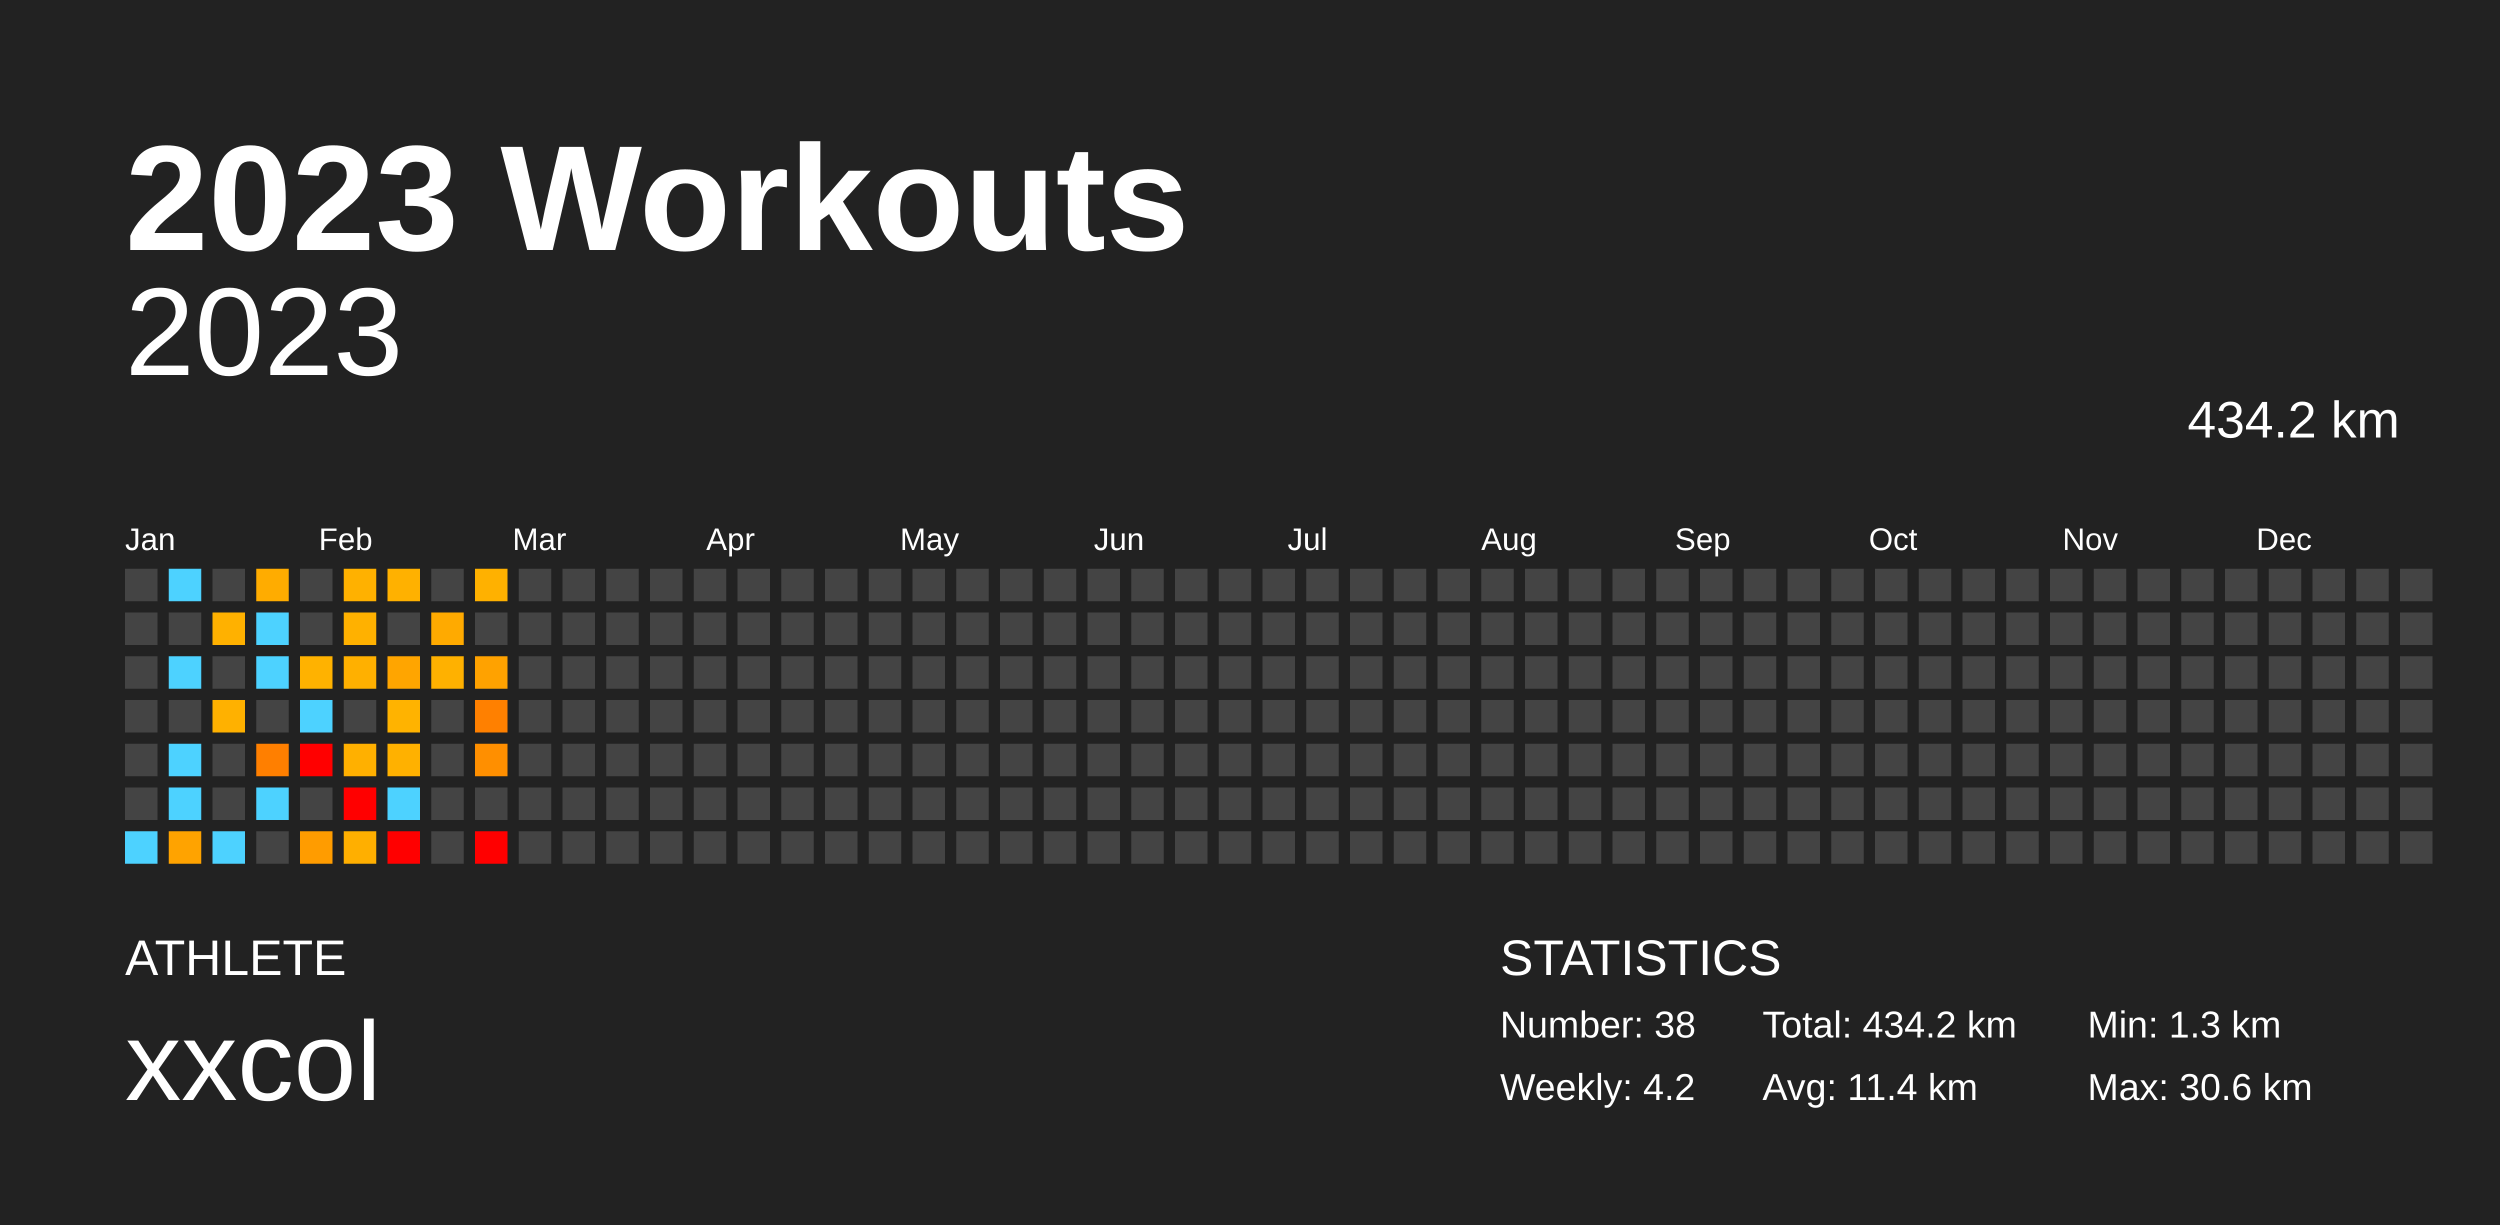
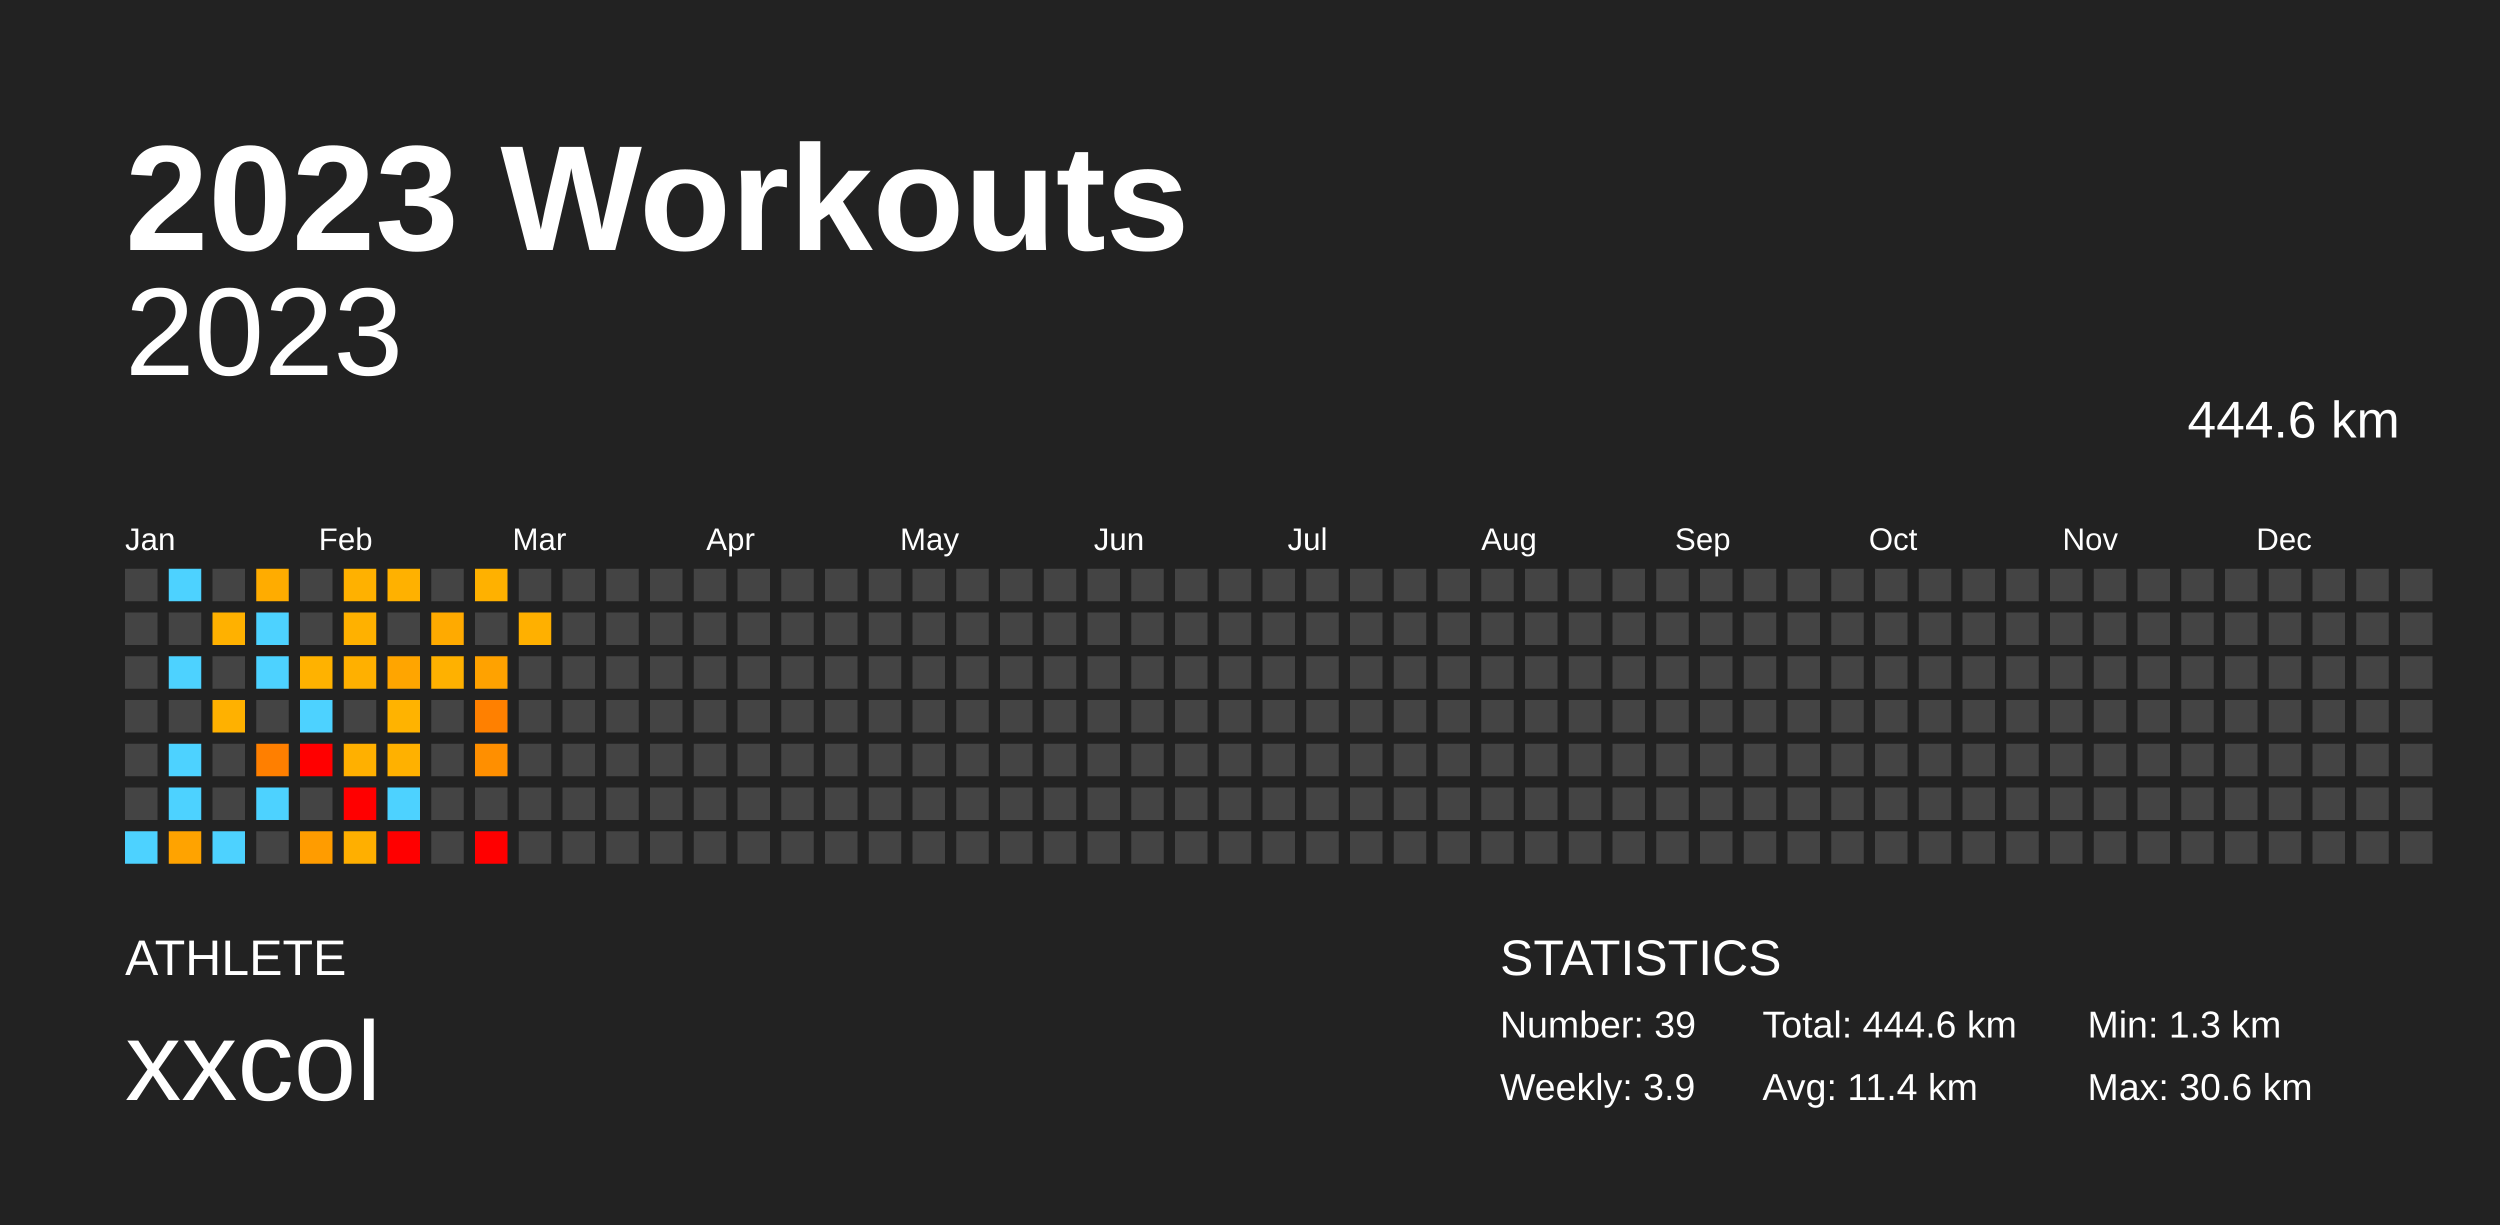
<svg xmlns="http://www.w3.org/2000/svg" baseProfile="full" height="98mm" version="1.1" viewBox="0,0,200,98" width="200mm">
  <defs />
  <rect fill="#222222" height="98" width="200" x="0" y="0" />
  <text fill="#FFFFFF" style="font-size:12px; font-family:Arial; font-weight:bold;" x="10" y="20">2023 Workouts</text>
  <text fill="#FFFFFF" style="font-size:4px; font-family:Arial" x="10" y="78">ATHLETE</text>
  <text fill="#FFFFFF" style="font-size:9px; font-family:Arial" x="10" y="88">xxcol</text>
  <text fill="#FFFFFF" style="font-size:4px; font-family:Arial" x="120" y="78">STATISTICS</text>
-   <text fill="#FFFFFF" style="font-size:3px; font-family:Arial" x="120" y="83">Number: 38</text>
-   <text fill="#FFFFFF" style="font-size:3px; font-family:Arial" x="120" y="88">Weekly: 4.2</text>
-   <text fill="#FFFFFF" style="font-size:3px; font-family:Arial" x="141" y="83">Total: 434.2 km</text>
+   <text fill="#FFFFFF" style="font-size:3px; font-family:Arial" x="120" y="83">Number: 39</text>
+   <text fill="#FFFFFF" style="font-size:3px; font-family:Arial" x="120" y="88">Weekly: 3.9</text>
+   <text fill="#FFFFFF" style="font-size:3px; font-family:Arial" x="141" y="83">Total: 444.6 km</text>
  <text fill="#FFFFFF" style="font-size:3px; font-family:Arial" x="141" y="88">Avg: 11.4 km</text>
  <text fill="#FFFFFF" style="font-size:3px; font-family:Arial" x="167" y="83">Min: 1.3 km</text>
  <text fill="#FFFFFF" style="font-size:3px; font-family:Arial" x="167" y="88">Max: 30.6 km</text>
  <text alignment-baseline="hanging" fill="#FFFFFF" style="font-size:10.0px; font-family:Arial;" x="10" y="30">2023</text>
-   <text alignment-baseline="hanging" fill="#FFFFFF" style="font-size:4.125px; font-family:Arial;" x="175" y="35">434.2 km</text>
+   <text alignment-baseline="hanging" fill="#FFFFFF" style="font-size:4.125px; font-family:Arial;" x="175" y="35">444.6 km</text>
  <text fill="#FFFFFF" style="font-size:2.5px; font-family:Arial" x="10.0" y="44">Jan</text>
  <text fill="#FFFFFF" style="font-size:2.5px; font-family:Arial" x="25.5" y="44">Feb</text>
  <text fill="#FFFFFF" style="font-size:2.5px; font-family:Arial" x="41.0" y="44">Mar</text>
  <text fill="#FFFFFF" style="font-size:2.5px; font-family:Arial" x="56.5" y="44">Apr</text>
  <text fill="#FFFFFF" style="font-size:2.5px; font-family:Arial" x="72.0" y="44">May</text>
  <text fill="#FFFFFF" style="font-size:2.5px; font-family:Arial" x="87.5" y="44">Jun</text>
  <text fill="#FFFFFF" style="font-size:2.5px; font-family:Arial" x="103.0" y="44">Jul</text>
  <text fill="#FFFFFF" style="font-size:2.5px; font-family:Arial" x="118.5" y="44">Aug</text>
  <text fill="#FFFFFF" style="font-size:2.5px; font-family:Arial" x="134.0" y="44">Sep</text>
  <text fill="#FFFFFF" style="font-size:2.5px; font-family:Arial" x="149.5" y="44">Oct</text>
  <text fill="#FFFFFF" style="font-size:2.5px; font-family:Arial" x="165.0" y="44">Nov</text>
  <text fill="#FFFFFF" style="font-size:2.5px; font-family:Arial" x="180.5" y="44">Dec</text>
  <rect fill="#444444" height="2.6" width="2.6" x="10.0" y="45.5" />
  <rect fill="#444444" height="2.6" width="2.6" x="10.0" y="49.0" />
  <rect fill="#444444" height="2.6" width="2.6" x="10.0" y="52.5" />
  <rect fill="#444444" height="2.6" width="2.6" x="10.0" y="56.0" />
  <rect fill="#444444" height="2.6" width="2.6" x="10.0" y="59.5" />
  <rect fill="#444444" height="2.6" width="2.6" x="10.0" y="63.0" />
  <rect fill="#4dd2ff" height="2.6" width="2.6" x="10.0" y="66.5" />
  <rect fill="#4dd2ff" height="2.6" width="2.6" x="13.5" y="45.5" />
  <rect fill="#444444" height="2.6" width="2.6" x="13.5" y="49.0" />
  <rect fill="#4dd2ff" height="2.6" width="2.6" x="13.5" y="52.5" />
  <rect fill="#444444" height="2.6" width="2.6" x="13.5" y="56.0" />
  <rect fill="#4dd2ff" height="2.6" width="2.6" x="13.5" y="59.5" />
  <rect fill="#4dd2ff" height="2.6" width="2.6" x="13.5" y="63.0" />
  <rect fill="#ffa300" height="2.6" width="2.6" x="13.5" y="66.5" />
  <rect fill="#444444" height="2.6" width="2.6" x="17.0" y="45.5" />
  <rect fill="#ffb100" height="2.6" width="2.6" x="17.0" y="49.0" />
  <rect fill="#444444" height="2.6" width="2.6" x="17.0" y="52.5" />
  <rect fill="#ffb100" height="2.6" width="2.6" x="17.0" y="56.0" />
  <rect fill="#444444" height="2.6" width="2.6" x="17.0" y="59.5" />
  <rect fill="#444444" height="2.6" width="2.6" x="17.0" y="63.0" />
  <rect fill="#4dd2ff" height="2.6" width="2.6" x="17.0" y="66.5" />
  <rect fill="#ffac00" height="2.6" width="2.6" x="20.5" y="45.5" />
  <rect fill="#4dd2ff" height="2.6" width="2.6" x="20.5" y="49.0" />
  <rect fill="#4dd2ff" height="2.6" width="2.6" x="20.5" y="52.5" />
  <rect fill="#444444" height="2.6" width="2.6" x="20.5" y="56.0" />
  <rect fill="#ff7f00" height="2.6" width="2.6" x="20.5" y="59.5" />
  <rect fill="#4dd2ff" height="2.6" width="2.6" x="20.5" y="63.0" />
  <rect fill="#444444" height="2.6" width="2.6" x="20.5" y="66.5" />
  <rect fill="#444444" height="2.6" width="2.6" x="24.0" y="45.5" />
  <rect fill="#444444" height="2.6" width="2.6" x="24.0" y="49.0" />
  <rect fill="#ffb200" height="2.6" width="2.6" x="24.0" y="52.5" />
  <rect fill="#4dd2ff" height="2.6" width="2.6" x="24.0" y="56.0" />
  <rect fill="red" height="2.6" width="2.6" x="24.0" y="59.5" />
  <rect fill="#444444" height="2.6" width="2.6" x="24.0" y="63.0" />
  <rect fill="#ff9c00" height="2.6" width="2.6" x="24.0" y="66.5" />
  <rect fill="#ffb100" height="2.6" width="2.6" x="27.5" y="45.5" />
  <rect fill="#ffb100" height="2.6" width="2.6" x="27.5" y="49.0" />
  <rect fill="#ffb000" height="2.6" width="2.6" x="27.5" y="52.5" />
  <rect fill="#444444" height="2.6" width="2.6" x="27.5" y="56.0" />
  <rect fill="#ffb000" height="2.6" width="2.6" x="27.5" y="59.5" />
  <rect fill="red" height="2.6" width="2.6" x="27.5" y="63.0" />
  <rect fill="#ffaf00" height="2.6" width="2.6" x="27.5" y="66.5" />
  <rect fill="#ffb100" height="2.6" width="2.6" x="31.0" y="45.5" />
  <rect fill="#444444" height="2.6" width="2.6" x="31.0" y="49.0" />
  <rect fill="#ffa500" height="2.6" width="2.6" x="31.0" y="52.5" />
  <rect fill="#ffb300" height="2.6" width="2.6" x="31.0" y="56.0" />
  <rect fill="#ffb100" height="2.6" width="2.6" x="31.0" y="59.5" />
  <rect fill="#4dd2ff" height="2.6" width="2.6" x="31.0" y="63.0" />
  <rect fill="red" height="2.6" width="2.6" x="31.0" y="66.5" />
  <rect fill="#444444" height="2.6" width="2.6" x="34.5" y="45.5" />
  <rect fill="#ffaa00" height="2.6" width="2.6" x="34.5" y="49.0" />
  <rect fill="#ffb100" height="2.6" width="2.6" x="34.5" y="52.5" />
  <rect fill="#444444" height="2.6" width="2.6" x="34.5" y="56.0" />
  <rect fill="#444444" height="2.6" width="2.6" x="34.5" y="59.5" />
  <rect fill="#444444" height="2.6" width="2.6" x="34.5" y="63.0" />
  <rect fill="#444444" height="2.6" width="2.6" x="34.5" y="66.5" />
  <rect fill="#ffb100" height="2.6" width="2.6" x="38.0" y="45.5" />
  <rect fill="#444444" height="2.6" width="2.6" x="38.0" y="49.0" />
  <rect fill="#ffa200" height="2.6" width="2.6" x="38.0" y="52.5" />
  <rect fill="#ff8000" height="2.6" width="2.6" x="38.0" y="56.0" />
  <rect fill="#ff8f00" height="2.6" width="2.6" x="38.0" y="59.5" />
  <rect fill="#444444" height="2.6" width="2.6" x="38.0" y="63.0" />
  <rect fill="red" height="2.6" width="2.6" x="38.0" y="66.5" />
  <rect fill="#444444" height="2.6" width="2.6" x="41.5" y="45.5" />
-   <rect fill="#444444" height="2.6" width="2.6" x="41.5" y="49.0" />
+   <rect fill="#ffb000" height="2.6" width="2.6" x="41.5" y="49.0" />
  <rect fill="#444444" height="2.6" width="2.6" x="41.5" y="52.5" />
  <rect fill="#444444" height="2.6" width="2.6" x="41.5" y="56.0" />
  <rect fill="#444444" height="2.6" width="2.6" x="41.5" y="59.5" />
  <rect fill="#444444" height="2.6" width="2.6" x="41.5" y="63.0" />
  <rect fill="#444444" height="2.6" width="2.6" x="41.5" y="66.5" />
  <rect fill="#444444" height="2.6" width="2.6" x="45.0" y="45.5" />
  <rect fill="#444444" height="2.6" width="2.6" x="45.0" y="49.0" />
  <rect fill="#444444" height="2.6" width="2.6" x="45.0" y="52.5" />
  <rect fill="#444444" height="2.6" width="2.6" x="45.0" y="56.0" />
  <rect fill="#444444" height="2.6" width="2.6" x="45.0" y="59.5" />
  <rect fill="#444444" height="2.6" width="2.6" x="45.0" y="63.0" />
  <rect fill="#444444" height="2.6" width="2.6" x="45.0" y="66.5" />
  <rect fill="#444444" height="2.6" width="2.6" x="48.5" y="45.5" />
  <rect fill="#444444" height="2.6" width="2.6" x="48.5" y="49.0" />
  <rect fill="#444444" height="2.6" width="2.6" x="48.5" y="52.5" />
  <rect fill="#444444" height="2.6" width="2.6" x="48.5" y="56.0" />
  <rect fill="#444444" height="2.6" width="2.6" x="48.5" y="59.5" />
  <rect fill="#444444" height="2.6" width="2.6" x="48.5" y="63.0" />
  <rect fill="#444444" height="2.6" width="2.6" x="48.5" y="66.5" />
  <rect fill="#444444" height="2.6" width="2.6" x="52.0" y="45.5" />
  <rect fill="#444444" height="2.6" width="2.6" x="52.0" y="49.0" />
  <rect fill="#444444" height="2.6" width="2.6" x="52.0" y="52.5" />
  <rect fill="#444444" height="2.6" width="2.6" x="52.0" y="56.0" />
  <rect fill="#444444" height="2.6" width="2.6" x="52.0" y="59.5" />
  <rect fill="#444444" height="2.6" width="2.6" x="52.0" y="63.0" />
  <rect fill="#444444" height="2.6" width="2.6" x="52.0" y="66.5" />
  <rect fill="#444444" height="2.6" width="2.6" x="55.5" y="45.5" />
  <rect fill="#444444" height="2.6" width="2.6" x="55.5" y="49.0" />
  <rect fill="#444444" height="2.6" width="2.6" x="55.5" y="52.5" />
  <rect fill="#444444" height="2.6" width="2.6" x="55.5" y="56.0" />
  <rect fill="#444444" height="2.6" width="2.6" x="55.5" y="59.5" />
  <rect fill="#444444" height="2.6" width="2.6" x="55.5" y="63.0" />
  <rect fill="#444444" height="2.6" width="2.6" x="55.5" y="66.5" />
  <rect fill="#444444" height="2.6" width="2.6" x="59.0" y="45.5" />
  <rect fill="#444444" height="2.6" width="2.6" x="59.0" y="49.0" />
  <rect fill="#444444" height="2.6" width="2.6" x="59.0" y="52.5" />
  <rect fill="#444444" height="2.6" width="2.6" x="59.0" y="56.0" />
  <rect fill="#444444" height="2.6" width="2.6" x="59.0" y="59.5" />
  <rect fill="#444444" height="2.6" width="2.6" x="59.0" y="63.0" />
  <rect fill="#444444" height="2.6" width="2.6" x="59.0" y="66.5" />
  <rect fill="#444444" height="2.6" width="2.6" x="62.5" y="45.5" />
  <rect fill="#444444" height="2.6" width="2.6" x="62.5" y="49.0" />
  <rect fill="#444444" height="2.6" width="2.6" x="62.5" y="52.5" />
  <rect fill="#444444" height="2.6" width="2.6" x="62.5" y="56.0" />
  <rect fill="#444444" height="2.6" width="2.6" x="62.5" y="59.5" />
  <rect fill="#444444" height="2.6" width="2.6" x="62.5" y="63.0" />
  <rect fill="#444444" height="2.6" width="2.6" x="62.5" y="66.5" />
  <rect fill="#444444" height="2.6" width="2.6" x="66.0" y="45.5" />
  <rect fill="#444444" height="2.6" width="2.6" x="66.0" y="49.0" />
  <rect fill="#444444" height="2.6" width="2.6" x="66.0" y="52.5" />
  <rect fill="#444444" height="2.6" width="2.6" x="66.0" y="56.0" />
  <rect fill="#444444" height="2.6" width="2.6" x="66.0" y="59.5" />
  <rect fill="#444444" height="2.6" width="2.6" x="66.0" y="63.0" />
  <rect fill="#444444" height="2.6" width="2.6" x="66.0" y="66.5" />
  <rect fill="#444444" height="2.6" width="2.6" x="69.5" y="45.5" />
  <rect fill="#444444" height="2.6" width="2.6" x="69.5" y="49.0" />
  <rect fill="#444444" height="2.6" width="2.6" x="69.5" y="52.5" />
  <rect fill="#444444" height="2.6" width="2.6" x="69.5" y="56.0" />
  <rect fill="#444444" height="2.6" width="2.6" x="69.5" y="59.5" />
  <rect fill="#444444" height="2.6" width="2.6" x="69.5" y="63.0" />
  <rect fill="#444444" height="2.6" width="2.6" x="69.5" y="66.5" />
  <rect fill="#444444" height="2.6" width="2.6" x="73.0" y="45.5" />
  <rect fill="#444444" height="2.6" width="2.6" x="73.0" y="49.0" />
  <rect fill="#444444" height="2.6" width="2.6" x="73.0" y="52.5" />
  <rect fill="#444444" height="2.6" width="2.6" x="73.0" y="56.0" />
  <rect fill="#444444" height="2.6" width="2.6" x="73.0" y="59.5" />
  <rect fill="#444444" height="2.6" width="2.6" x="73.0" y="63.0" />
  <rect fill="#444444" height="2.6" width="2.6" x="73.0" y="66.5" />
  <rect fill="#444444" height="2.6" width="2.6" x="76.5" y="45.5" />
  <rect fill="#444444" height="2.6" width="2.6" x="76.5" y="49.0" />
  <rect fill="#444444" height="2.6" width="2.6" x="76.5" y="52.5" />
  <rect fill="#444444" height="2.6" width="2.6" x="76.5" y="56.0" />
  <rect fill="#444444" height="2.6" width="2.6" x="76.5" y="59.5" />
  <rect fill="#444444" height="2.6" width="2.6" x="76.5" y="63.0" />
  <rect fill="#444444" height="2.6" width="2.6" x="76.5" y="66.5" />
  <rect fill="#444444" height="2.6" width="2.6" x="80.0" y="45.5" />
  <rect fill="#444444" height="2.6" width="2.6" x="80.0" y="49.0" />
  <rect fill="#444444" height="2.6" width="2.6" x="80.0" y="52.5" />
  <rect fill="#444444" height="2.6" width="2.6" x="80.0" y="56.0" />
  <rect fill="#444444" height="2.6" width="2.6" x="80.0" y="59.5" />
  <rect fill="#444444" height="2.6" width="2.6" x="80.0" y="63.0" />
  <rect fill="#444444" height="2.6" width="2.6" x="80.0" y="66.5" />
  <rect fill="#444444" height="2.6" width="2.6" x="83.5" y="45.5" />
  <rect fill="#444444" height="2.6" width="2.6" x="83.5" y="49.0" />
  <rect fill="#444444" height="2.6" width="2.6" x="83.5" y="52.5" />
  <rect fill="#444444" height="2.6" width="2.6" x="83.5" y="56.0" />
  <rect fill="#444444" height="2.6" width="2.6" x="83.5" y="59.5" />
  <rect fill="#444444" height="2.6" width="2.6" x="83.5" y="63.0" />
  <rect fill="#444444" height="2.6" width="2.6" x="83.5" y="66.5" />
  <rect fill="#444444" height="2.6" width="2.6" x="87.0" y="45.5" />
  <rect fill="#444444" height="2.6" width="2.6" x="87.0" y="49.0" />
  <rect fill="#444444" height="2.6" width="2.6" x="87.0" y="52.5" />
  <rect fill="#444444" height="2.6" width="2.6" x="87.0" y="56.0" />
  <rect fill="#444444" height="2.6" width="2.6" x="87.0" y="59.5" />
  <rect fill="#444444" height="2.6" width="2.6" x="87.0" y="63.0" />
  <rect fill="#444444" height="2.6" width="2.6" x="87.0" y="66.5" />
  <rect fill="#444444" height="2.6" width="2.6" x="90.5" y="45.5" />
  <rect fill="#444444" height="2.6" width="2.6" x="90.5" y="49.0" />
  <rect fill="#444444" height="2.6" width="2.6" x="90.5" y="52.5" />
  <rect fill="#444444" height="2.6" width="2.6" x="90.5" y="56.0" />
  <rect fill="#444444" height="2.6" width="2.6" x="90.5" y="59.5" />
  <rect fill="#444444" height="2.6" width="2.6" x="90.5" y="63.0" />
  <rect fill="#444444" height="2.6" width="2.6" x="90.5" y="66.5" />
  <rect fill="#444444" height="2.6" width="2.6" x="94.0" y="45.5" />
  <rect fill="#444444" height="2.6" width="2.6" x="94.0" y="49.0" />
  <rect fill="#444444" height="2.6" width="2.6" x="94.0" y="52.5" />
  <rect fill="#444444" height="2.6" width="2.6" x="94.0" y="56.0" />
  <rect fill="#444444" height="2.6" width="2.6" x="94.0" y="59.5" />
  <rect fill="#444444" height="2.6" width="2.6" x="94.0" y="63.0" />
  <rect fill="#444444" height="2.6" width="2.6" x="94.0" y="66.5" />
  <rect fill="#444444" height="2.6" width="2.6" x="97.5" y="45.5" />
  <rect fill="#444444" height="2.6" width="2.6" x="97.5" y="49.0" />
  <rect fill="#444444" height="2.6" width="2.6" x="97.5" y="52.5" />
  <rect fill="#444444" height="2.6" width="2.6" x="97.5" y="56.0" />
  <rect fill="#444444" height="2.6" width="2.6" x="97.5" y="59.5" />
  <rect fill="#444444" height="2.6" width="2.6" x="97.5" y="63.0" />
  <rect fill="#444444" height="2.6" width="2.6" x="97.5" y="66.5" />
  <rect fill="#444444" height="2.6" width="2.6" x="101.0" y="45.5" />
  <rect fill="#444444" height="2.6" width="2.6" x="101.0" y="49.0" />
  <rect fill="#444444" height="2.6" width="2.6" x="101.0" y="52.5" />
  <rect fill="#444444" height="2.6" width="2.6" x="101.0" y="56.0" />
  <rect fill="#444444" height="2.6" width="2.6" x="101.0" y="59.5" />
  <rect fill="#444444" height="2.6" width="2.6" x="101.0" y="63.0" />
  <rect fill="#444444" height="2.6" width="2.6" x="101.0" y="66.5" />
  <rect fill="#444444" height="2.6" width="2.6" x="104.5" y="45.5" />
  <rect fill="#444444" height="2.6" width="2.6" x="104.5" y="49.0" />
  <rect fill="#444444" height="2.6" width="2.6" x="104.5" y="52.5" />
  <rect fill="#444444" height="2.6" width="2.6" x="104.5" y="56.0" />
  <rect fill="#444444" height="2.6" width="2.6" x="104.5" y="59.5" />
  <rect fill="#444444" height="2.6" width="2.6" x="104.5" y="63.0" />
  <rect fill="#444444" height="2.6" width="2.6" x="104.5" y="66.5" />
  <rect fill="#444444" height="2.6" width="2.6" x="108.0" y="45.5" />
  <rect fill="#444444" height="2.6" width="2.6" x="108.0" y="49.0" />
  <rect fill="#444444" height="2.6" width="2.6" x="108.0" y="52.5" />
  <rect fill="#444444" height="2.6" width="2.6" x="108.0" y="56.0" />
  <rect fill="#444444" height="2.6" width="2.6" x="108.0" y="59.5" />
  <rect fill="#444444" height="2.6" width="2.6" x="108.0" y="63.0" />
  <rect fill="#444444" height="2.6" width="2.6" x="108.0" y="66.5" />
  <rect fill="#444444" height="2.6" width="2.6" x="111.5" y="45.5" />
  <rect fill="#444444" height="2.6" width="2.6" x="111.5" y="49.0" />
  <rect fill="#444444" height="2.6" width="2.6" x="111.5" y="52.5" />
  <rect fill="#444444" height="2.6" width="2.6" x="111.5" y="56.0" />
  <rect fill="#444444" height="2.6" width="2.6" x="111.5" y="59.5" />
  <rect fill="#444444" height="2.6" width="2.6" x="111.5" y="63.0" />
  <rect fill="#444444" height="2.6" width="2.6" x="111.5" y="66.5" />
  <rect fill="#444444" height="2.6" width="2.6" x="115.0" y="45.5" />
  <rect fill="#444444" height="2.6" width="2.6" x="115.0" y="49.0" />
  <rect fill="#444444" height="2.6" width="2.6" x="115.0" y="52.5" />
  <rect fill="#444444" height="2.6" width="2.6" x="115.0" y="56.0" />
  <rect fill="#444444" height="2.6" width="2.6" x="115.0" y="59.5" />
  <rect fill="#444444" height="2.6" width="2.6" x="115.0" y="63.0" />
  <rect fill="#444444" height="2.6" width="2.6" x="115.0" y="66.5" />
  <rect fill="#444444" height="2.6" width="2.6" x="118.5" y="45.5" />
  <rect fill="#444444" height="2.6" width="2.6" x="118.5" y="49.0" />
  <rect fill="#444444" height="2.6" width="2.6" x="118.5" y="52.5" />
  <rect fill="#444444" height="2.6" width="2.6" x="118.5" y="56.0" />
  <rect fill="#444444" height="2.6" width="2.6" x="118.5" y="59.5" />
  <rect fill="#444444" height="2.6" width="2.6" x="118.5" y="63.0" />
  <rect fill="#444444" height="2.6" width="2.6" x="118.5" y="66.5" />
  <rect fill="#444444" height="2.6" width="2.6" x="122.0" y="45.5" />
  <rect fill="#444444" height="2.6" width="2.6" x="122.0" y="49.0" />
  <rect fill="#444444" height="2.6" width="2.6" x="122.0" y="52.5" />
  <rect fill="#444444" height="2.6" width="2.6" x="122.0" y="56.0" />
  <rect fill="#444444" height="2.6" width="2.6" x="122.0" y="59.5" />
  <rect fill="#444444" height="2.6" width="2.6" x="122.0" y="63.0" />
  <rect fill="#444444" height="2.6" width="2.6" x="122.0" y="66.5" />
  <rect fill="#444444" height="2.6" width="2.6" x="125.5" y="45.5" />
  <rect fill="#444444" height="2.6" width="2.6" x="125.5" y="49.0" />
  <rect fill="#444444" height="2.6" width="2.6" x="125.5" y="52.5" />
  <rect fill="#444444" height="2.6" width="2.6" x="125.5" y="56.0" />
  <rect fill="#444444" height="2.6" width="2.6" x="125.5" y="59.5" />
  <rect fill="#444444" height="2.6" width="2.6" x="125.5" y="63.0" />
  <rect fill="#444444" height="2.6" width="2.6" x="125.5" y="66.5" />
  <rect fill="#444444" height="2.6" width="2.6" x="129.0" y="45.5" />
  <rect fill="#444444" height="2.6" width="2.6" x="129.0" y="49.0" />
  <rect fill="#444444" height="2.6" width="2.6" x="129.0" y="52.5" />
  <rect fill="#444444" height="2.6" width="2.6" x="129.0" y="56.0" />
  <rect fill="#444444" height="2.6" width="2.6" x="129.0" y="59.5" />
  <rect fill="#444444" height="2.6" width="2.6" x="129.0" y="63.0" />
  <rect fill="#444444" height="2.6" width="2.6" x="129.0" y="66.5" />
  <rect fill="#444444" height="2.6" width="2.6" x="132.5" y="45.5" />
  <rect fill="#444444" height="2.6" width="2.6" x="132.5" y="49.0" />
  <rect fill="#444444" height="2.6" width="2.6" x="132.5" y="52.5" />
  <rect fill="#444444" height="2.6" width="2.6" x="132.5" y="56.0" />
  <rect fill="#444444" height="2.6" width="2.6" x="132.5" y="59.5" />
  <rect fill="#444444" height="2.6" width="2.6" x="132.5" y="63.0" />
  <rect fill="#444444" height="2.6" width="2.6" x="132.5" y="66.5" />
  <rect fill="#444444" height="2.6" width="2.6" x="136.0" y="45.5" />
  <rect fill="#444444" height="2.6" width="2.6" x="136.0" y="49.0" />
  <rect fill="#444444" height="2.6" width="2.6" x="136.0" y="52.5" />
  <rect fill="#444444" height="2.6" width="2.6" x="136.0" y="56.0" />
  <rect fill="#444444" height="2.6" width="2.6" x="136.0" y="59.5" />
  <rect fill="#444444" height="2.6" width="2.6" x="136.0" y="63.0" />
  <rect fill="#444444" height="2.6" width="2.6" x="136.0" y="66.5" />
  <rect fill="#444444" height="2.6" width="2.6" x="139.5" y="45.5" />
  <rect fill="#444444" height="2.6" width="2.6" x="139.5" y="49.0" />
  <rect fill="#444444" height="2.6" width="2.6" x="139.5" y="52.5" />
  <rect fill="#444444" height="2.6" width="2.6" x="139.5" y="56.0" />
  <rect fill="#444444" height="2.6" width="2.6" x="139.5" y="59.5" />
  <rect fill="#444444" height="2.6" width="2.6" x="139.5" y="63.0" />
  <rect fill="#444444" height="2.6" width="2.6" x="139.5" y="66.5" />
  <rect fill="#444444" height="2.6" width="2.6" x="143.0" y="45.5" />
  <rect fill="#444444" height="2.6" width="2.6" x="143.0" y="49.0" />
  <rect fill="#444444" height="2.6" width="2.6" x="143.0" y="52.5" />
  <rect fill="#444444" height="2.6" width="2.6" x="143.0" y="56.0" />
  <rect fill="#444444" height="2.6" width="2.6" x="143.0" y="59.5" />
  <rect fill="#444444" height="2.6" width="2.6" x="143.0" y="63.0" />
  <rect fill="#444444" height="2.6" width="2.6" x="143.0" y="66.5" />
  <rect fill="#444444" height="2.6" width="2.6" x="146.5" y="45.5" />
  <rect fill="#444444" height="2.6" width="2.6" x="146.5" y="49.0" />
  <rect fill="#444444" height="2.6" width="2.6" x="146.5" y="52.5" />
  <rect fill="#444444" height="2.6" width="2.6" x="146.5" y="56.0" />
  <rect fill="#444444" height="2.6" width="2.6" x="146.5" y="59.5" />
  <rect fill="#444444" height="2.6" width="2.6" x="146.5" y="63.0" />
  <rect fill="#444444" height="2.6" width="2.6" x="146.5" y="66.5" />
  <rect fill="#444444" height="2.6" width="2.6" x="150.0" y="45.5" />
  <rect fill="#444444" height="2.6" width="2.6" x="150.0" y="49.0" />
  <rect fill="#444444" height="2.6" width="2.6" x="150.0" y="52.5" />
  <rect fill="#444444" height="2.6" width="2.6" x="150.0" y="56.0" />
  <rect fill="#444444" height="2.6" width="2.6" x="150.0" y="59.5" />
  <rect fill="#444444" height="2.6" width="2.6" x="150.0" y="63.0" />
  <rect fill="#444444" height="2.6" width="2.6" x="150.0" y="66.5" />
  <rect fill="#444444" height="2.6" width="2.6" x="153.5" y="45.5" />
  <rect fill="#444444" height="2.6" width="2.6" x="153.5" y="49.0" />
  <rect fill="#444444" height="2.6" width="2.6" x="153.5" y="52.5" />
  <rect fill="#444444" height="2.6" width="2.6" x="153.5" y="56.0" />
  <rect fill="#444444" height="2.6" width="2.6" x="153.5" y="59.5" />
  <rect fill="#444444" height="2.6" width="2.6" x="153.5" y="63.0" />
  <rect fill="#444444" height="2.6" width="2.6" x="153.5" y="66.5" />
  <rect fill="#444444" height="2.6" width="2.6" x="157.0" y="45.5" />
  <rect fill="#444444" height="2.6" width="2.6" x="157.0" y="49.0" />
  <rect fill="#444444" height="2.6" width="2.6" x="157.0" y="52.5" />
  <rect fill="#444444" height="2.6" width="2.6" x="157.0" y="56.0" />
  <rect fill="#444444" height="2.6" width="2.6" x="157.0" y="59.5" />
  <rect fill="#444444" height="2.6" width="2.6" x="157.0" y="63.0" />
  <rect fill="#444444" height="2.6" width="2.6" x="157.0" y="66.5" />
  <rect fill="#444444" height="2.6" width="2.6" x="160.5" y="45.5" />
  <rect fill="#444444" height="2.6" width="2.6" x="160.5" y="49.0" />
  <rect fill="#444444" height="2.6" width="2.6" x="160.5" y="52.5" />
  <rect fill="#444444" height="2.6" width="2.6" x="160.5" y="56.0" />
  <rect fill="#444444" height="2.6" width="2.6" x="160.5" y="59.5" />
  <rect fill="#444444" height="2.6" width="2.6" x="160.5" y="63.0" />
  <rect fill="#444444" height="2.6" width="2.6" x="160.5" y="66.5" />
  <rect fill="#444444" height="2.6" width="2.6" x="164.0" y="45.5" />
  <rect fill="#444444" height="2.6" width="2.6" x="164.0" y="49.0" />
  <rect fill="#444444" height="2.6" width="2.6" x="164.0" y="52.5" />
  <rect fill="#444444" height="2.6" width="2.6" x="164.0" y="56.0" />
  <rect fill="#444444" height="2.6" width="2.6" x="164.0" y="59.5" />
  <rect fill="#444444" height="2.6" width="2.6" x="164.0" y="63.0" />
  <rect fill="#444444" height="2.6" width="2.6" x="164.0" y="66.5" />
  <rect fill="#444444" height="2.6" width="2.6" x="167.5" y="45.5" />
  <rect fill="#444444" height="2.6" width="2.6" x="167.5" y="49.0" />
  <rect fill="#444444" height="2.6" width="2.6" x="167.5" y="52.5" />
  <rect fill="#444444" height="2.6" width="2.6" x="167.5" y="56.0" />
  <rect fill="#444444" height="2.6" width="2.6" x="167.5" y="59.5" />
  <rect fill="#444444" height="2.6" width="2.6" x="167.5" y="63.0" />
  <rect fill="#444444" height="2.6" width="2.6" x="167.5" y="66.5" />
  <rect fill="#444444" height="2.6" width="2.6" x="171.0" y="45.5" />
  <rect fill="#444444" height="2.6" width="2.6" x="171.0" y="49.0" />
  <rect fill="#444444" height="2.6" width="2.6" x="171.0" y="52.5" />
  <rect fill="#444444" height="2.6" width="2.6" x="171.0" y="56.0" />
  <rect fill="#444444" height="2.6" width="2.6" x="171.0" y="59.5" />
  <rect fill="#444444" height="2.6" width="2.6" x="171.0" y="63.0" />
  <rect fill="#444444" height="2.6" width="2.6" x="171.0" y="66.5" />
  <rect fill="#444444" height="2.6" width="2.6" x="174.5" y="45.5" />
  <rect fill="#444444" height="2.6" width="2.6" x="174.5" y="49.0" />
  <rect fill="#444444" height="2.6" width="2.6" x="174.5" y="52.5" />
  <rect fill="#444444" height="2.6" width="2.6" x="174.5" y="56.0" />
  <rect fill="#444444" height="2.6" width="2.6" x="174.5" y="59.5" />
  <rect fill="#444444" height="2.6" width="2.6" x="174.5" y="63.0" />
  <rect fill="#444444" height="2.6" width="2.6" x="174.5" y="66.5" />
  <rect fill="#444444" height="2.6" width="2.6" x="178.0" y="45.5" />
  <rect fill="#444444" height="2.6" width="2.6" x="178.0" y="49.0" />
  <rect fill="#444444" height="2.6" width="2.6" x="178.0" y="52.5" />
  <rect fill="#444444" height="2.6" width="2.6" x="178.0" y="56.0" />
  <rect fill="#444444" height="2.6" width="2.6" x="178.0" y="59.5" />
  <rect fill="#444444" height="2.6" width="2.6" x="178.0" y="63.0" />
  <rect fill="#444444" height="2.6" width="2.6" x="178.0" y="66.5" />
  <rect fill="#444444" height="2.6" width="2.6" x="181.5" y="45.5" />
  <rect fill="#444444" height="2.6" width="2.6" x="181.5" y="49.0" />
  <rect fill="#444444" height="2.6" width="2.6" x="181.5" y="52.5" />
  <rect fill="#444444" height="2.6" width="2.6" x="181.5" y="56.0" />
  <rect fill="#444444" height="2.6" width="2.6" x="181.5" y="59.5" />
  <rect fill="#444444" height="2.6" width="2.6" x="181.5" y="63.0" />
  <rect fill="#444444" height="2.6" width="2.6" x="181.5" y="66.5" />
  <rect fill="#444444" height="2.6" width="2.6" x="185.0" y="45.5" />
  <rect fill="#444444" height="2.6" width="2.6" x="185.0" y="49.0" />
  <rect fill="#444444" height="2.6" width="2.6" x="185.0" y="52.5" />
  <rect fill="#444444" height="2.6" width="2.6" x="185.0" y="56.0" />
  <rect fill="#444444" height="2.6" width="2.6" x="185.0" y="59.5" />
  <rect fill="#444444" height="2.6" width="2.6" x="185.0" y="63.0" />
  <rect fill="#444444" height="2.6" width="2.6" x="185.0" y="66.5" />
  <rect fill="#444444" height="2.6" width="2.6" x="188.5" y="45.5" />
  <rect fill="#444444" height="2.6" width="2.6" x="188.5" y="49.0" />
  <rect fill="#444444" height="2.6" width="2.6" x="188.5" y="52.5" />
  <rect fill="#444444" height="2.6" width="2.6" x="188.5" y="56.0" />
  <rect fill="#444444" height="2.6" width="2.6" x="188.5" y="59.5" />
  <rect fill="#444444" height="2.6" width="2.6" x="188.5" y="63.0" />
  <rect fill="#444444" height="2.6" width="2.6" x="188.5" y="66.5" />
  <rect fill="#444444" height="2.6" width="2.6" x="192.0" y="45.5" />
  <rect fill="#444444" height="2.6" width="2.6" x="192.0" y="49.0" />
  <rect fill="#444444" height="2.6" width="2.6" x="192.0" y="52.5" />
  <rect fill="#444444" height="2.6" width="2.6" x="192.0" y="56.0" />
  <rect fill="#444444" height="2.6" width="2.6" x="192.0" y="59.5" />
  <rect fill="#444444" height="2.6" width="2.6" x="192.0" y="63.0" />
  <rect fill="#444444" height="2.6" width="2.6" x="192.0" y="66.5" />
</svg>
